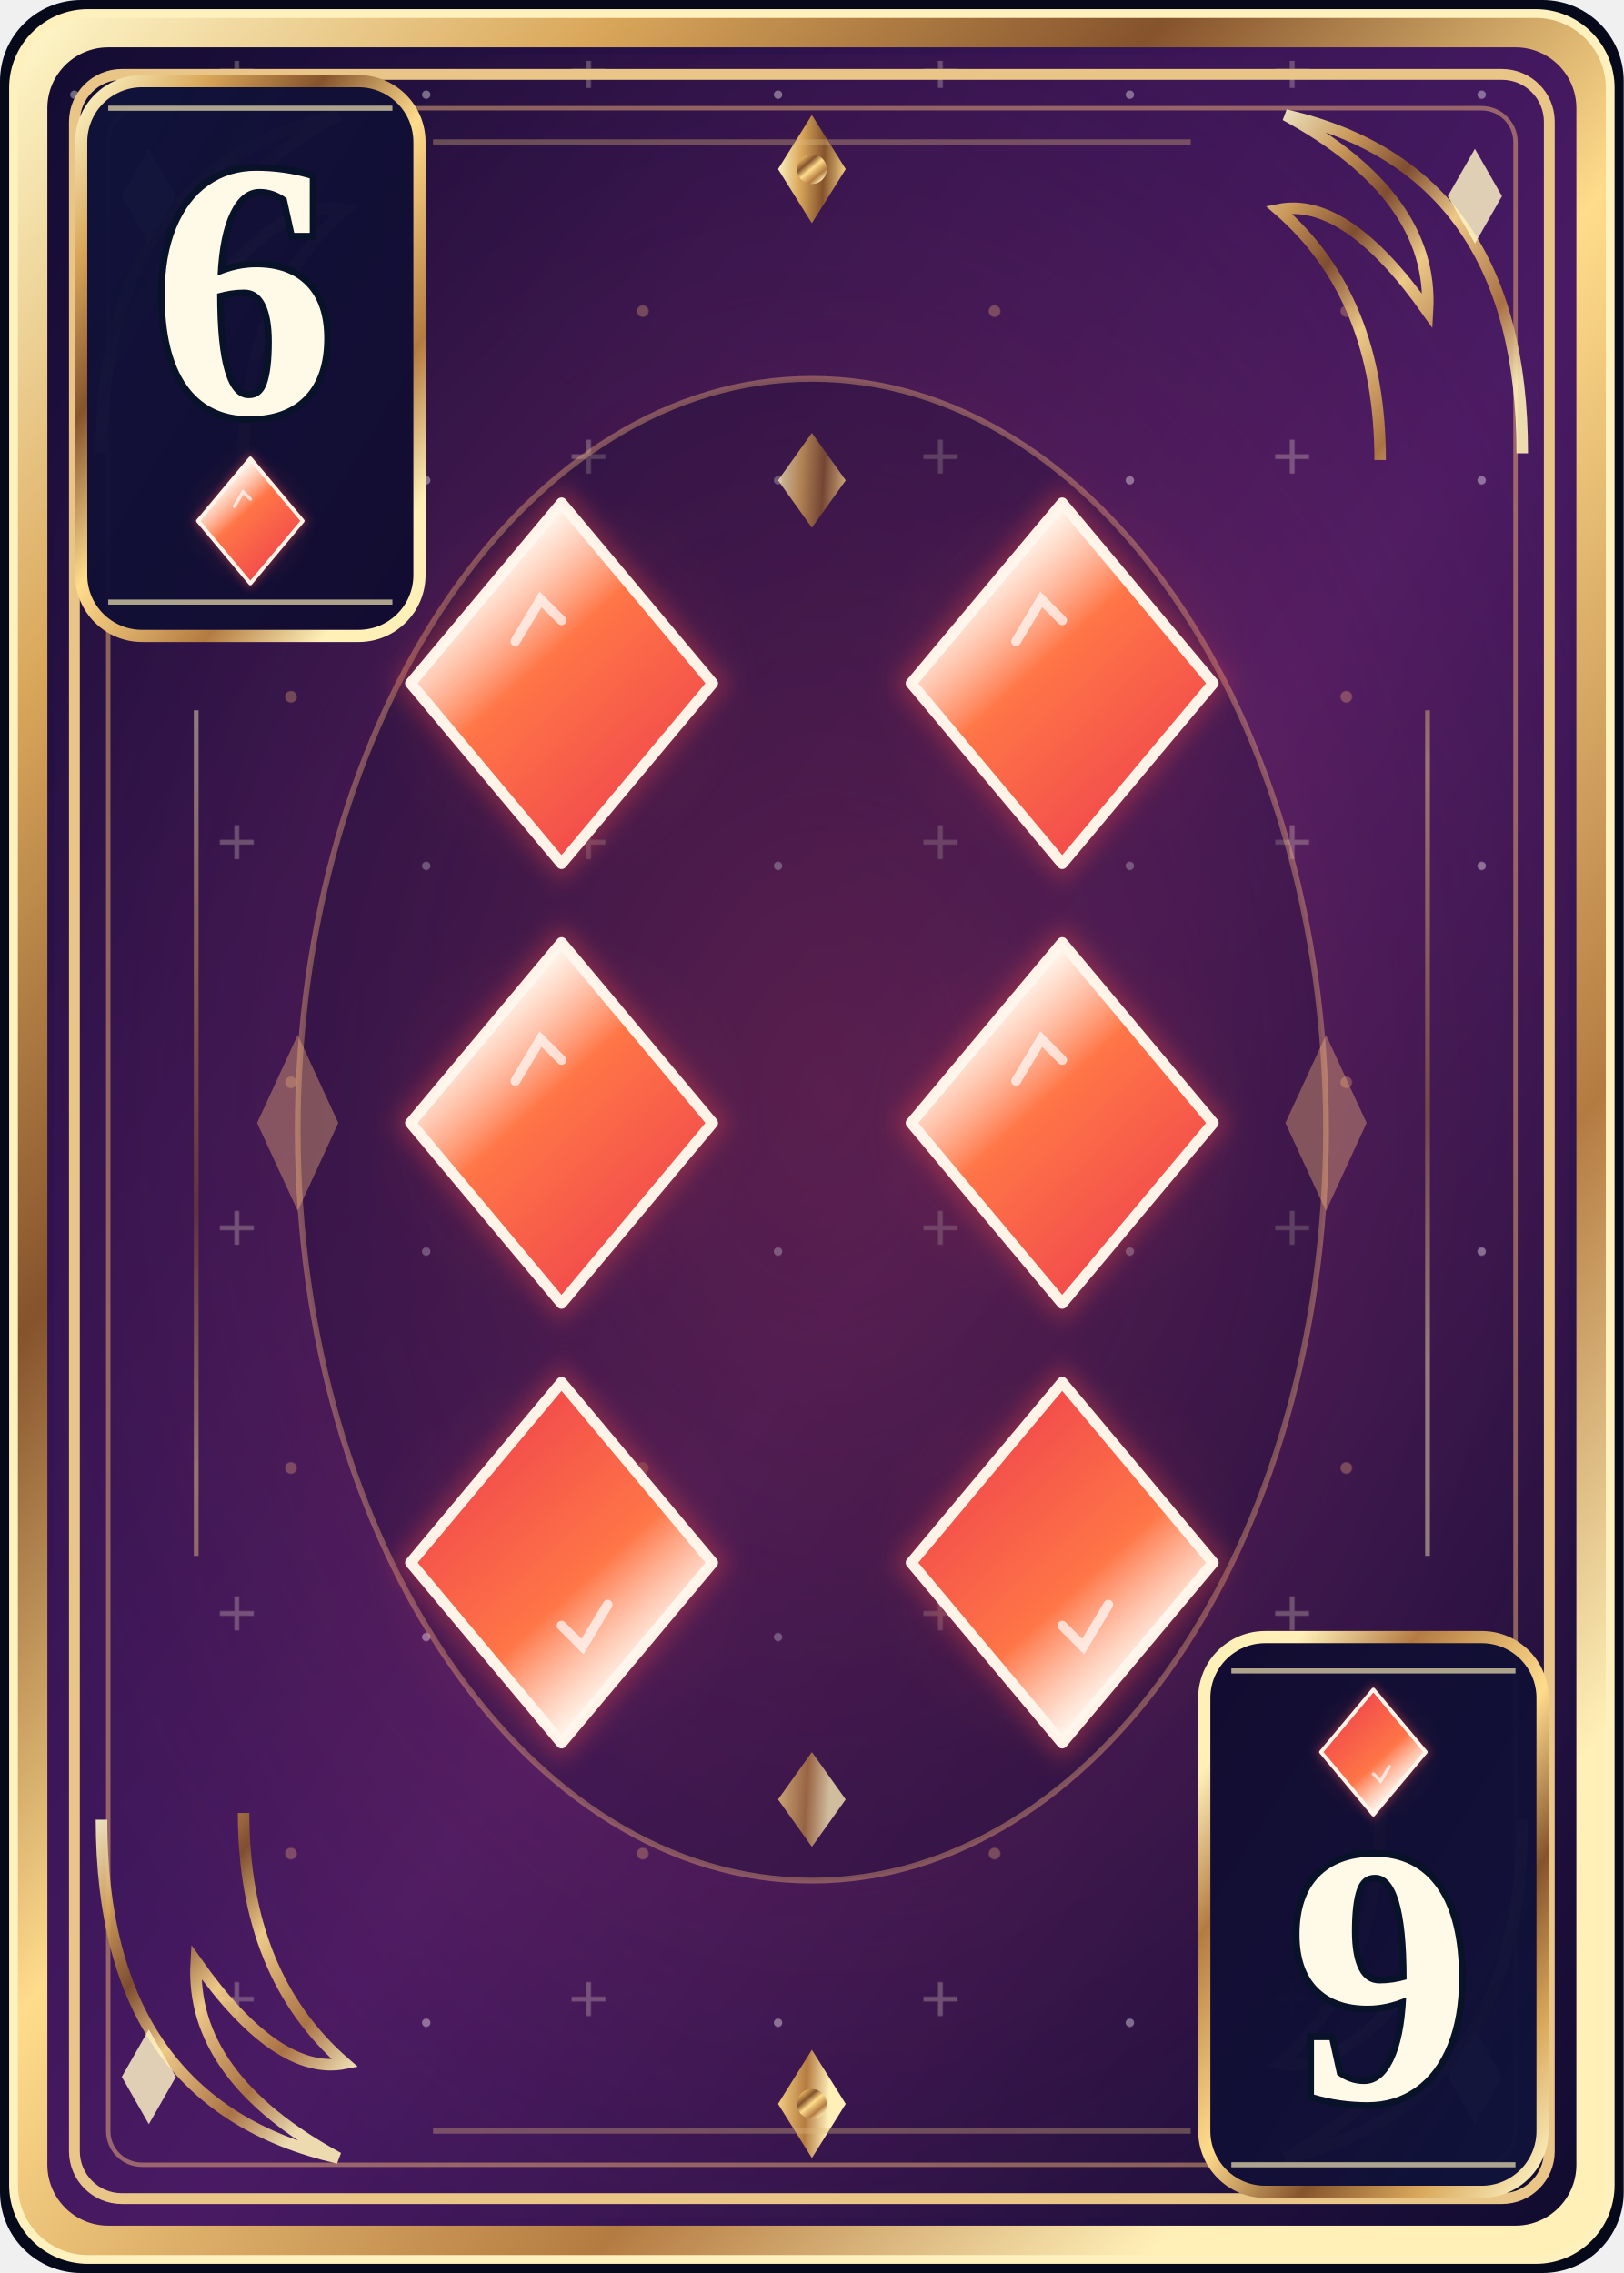
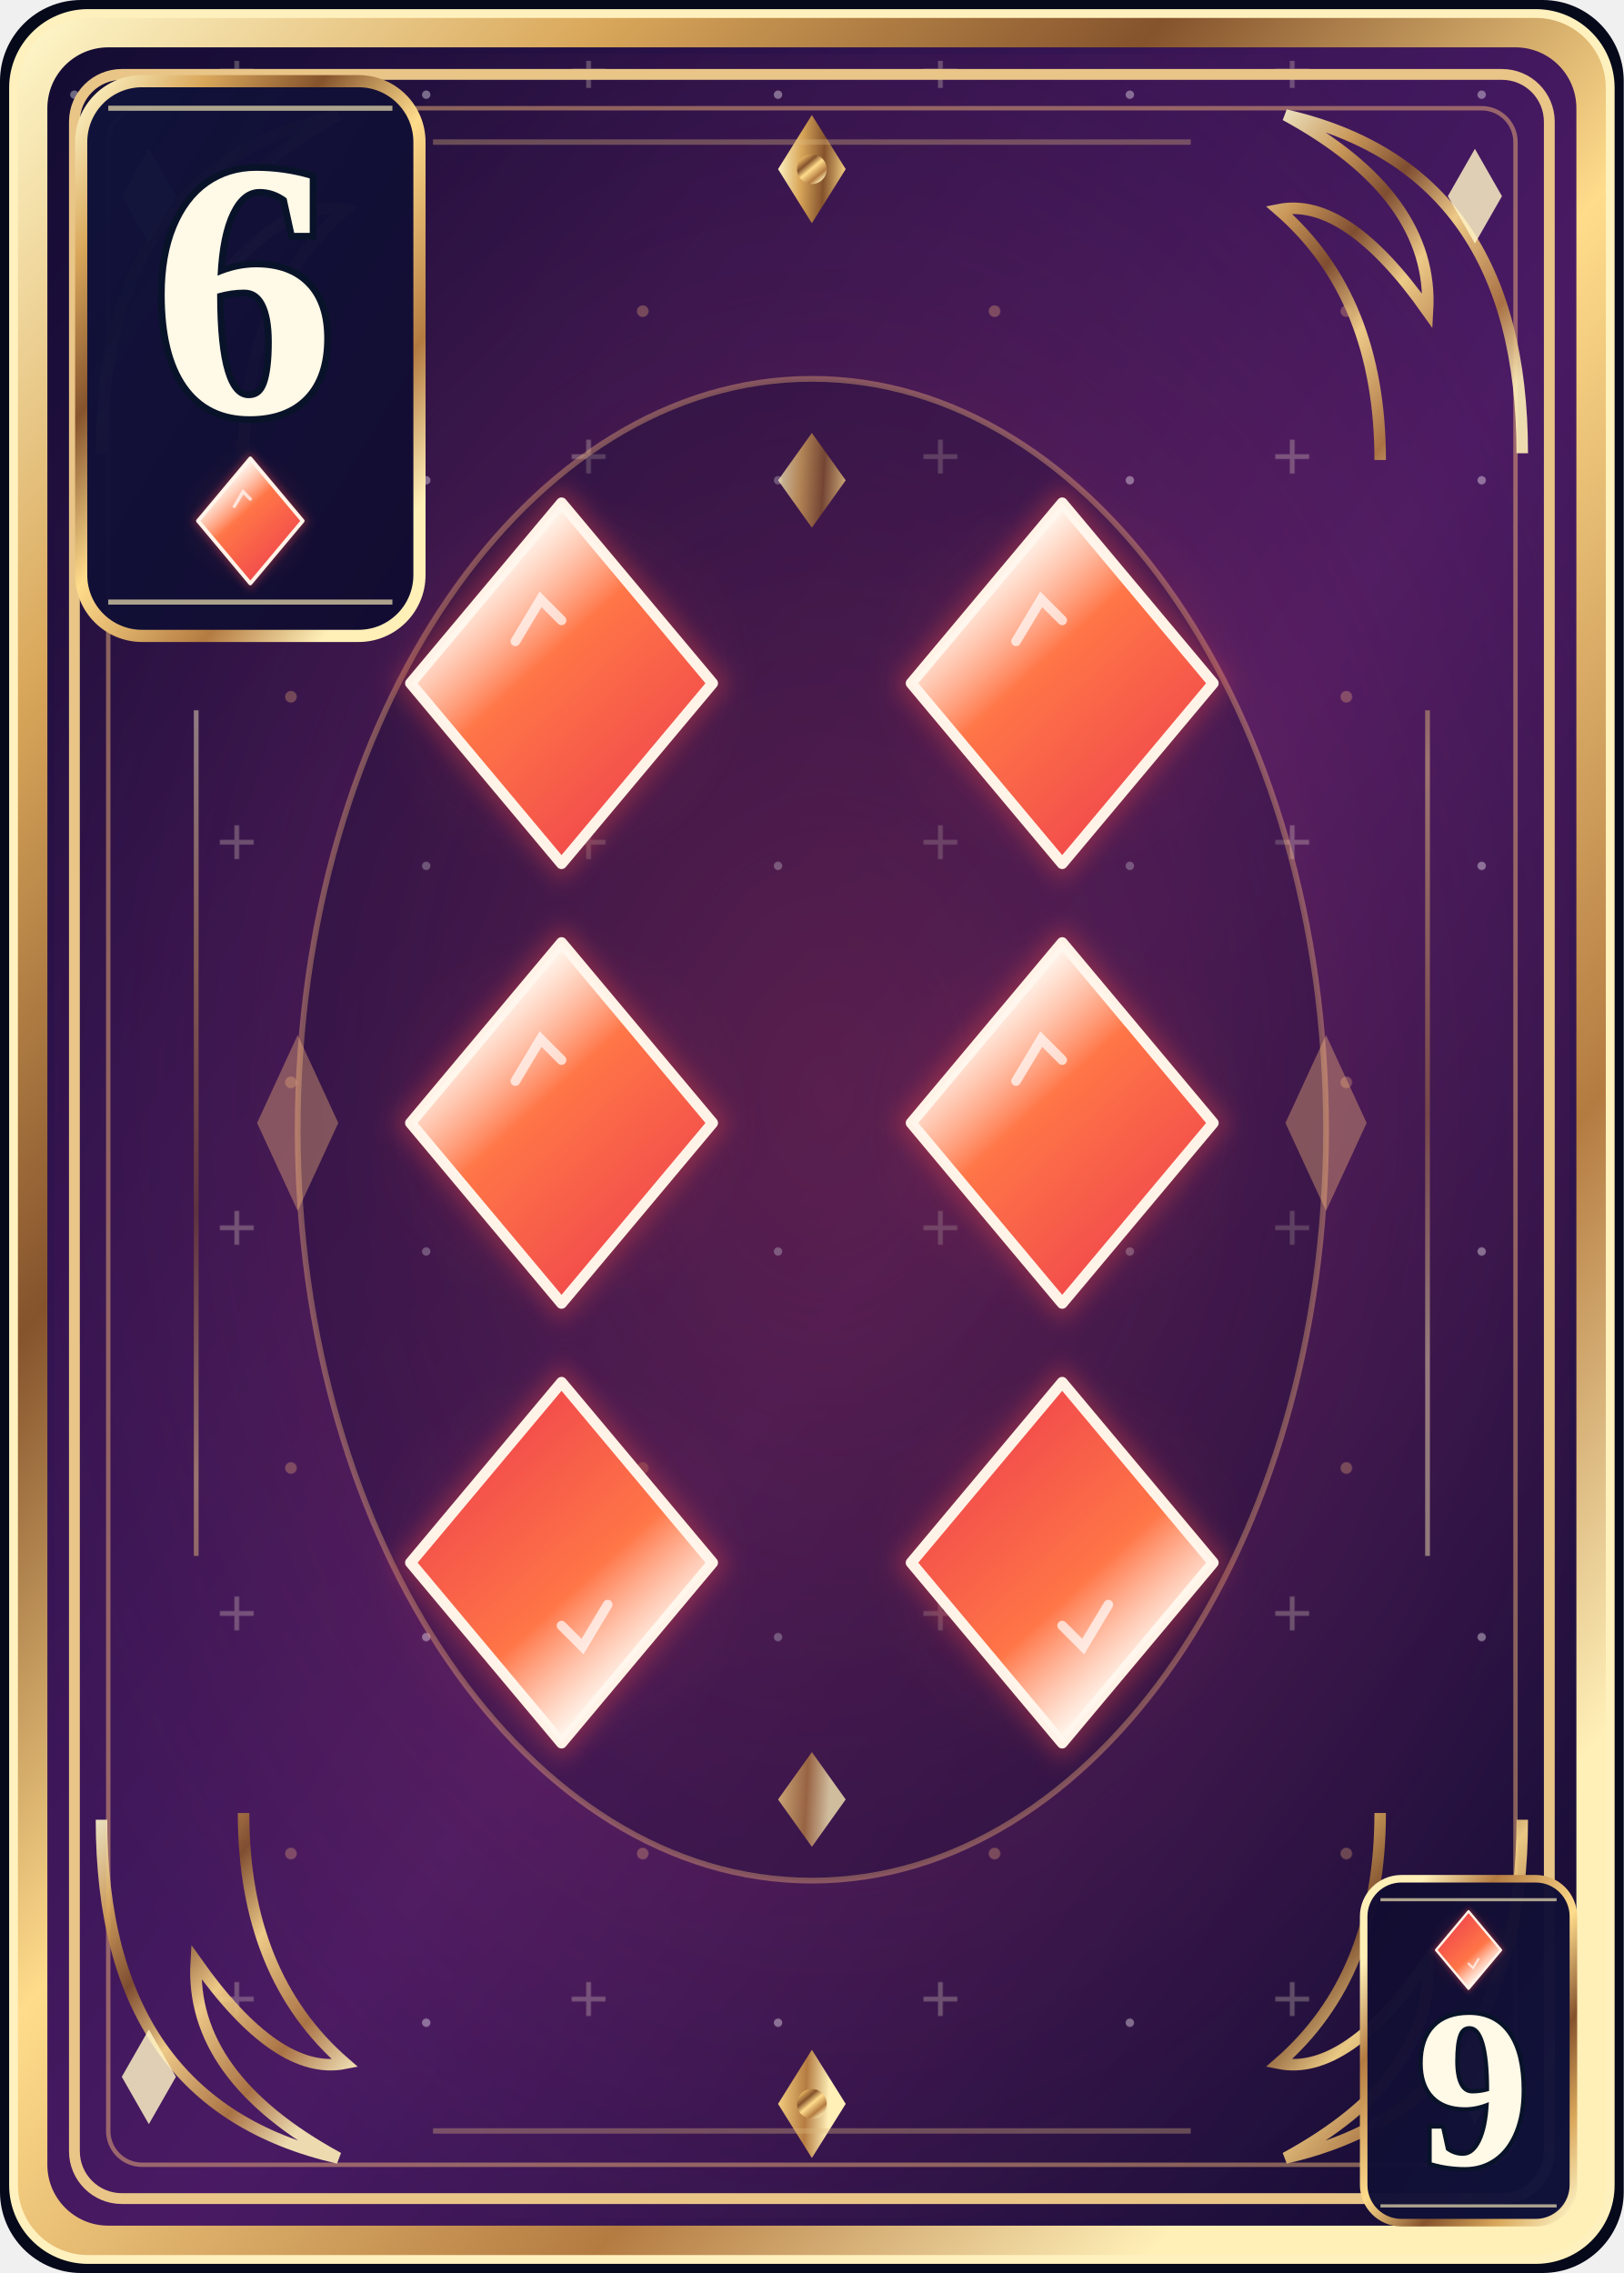
<svg xmlns="http://www.w3.org/2000/svg" viewBox="0 0 240 336" width="240" height="336" role="img" aria-label="6 of Diamonds — Mystic Royale V3" data-theme="mystic-royale-v3" data-rank="6" data-suit="D" data-card="D-6">
  <defs>
    <linearGradient id="velvet" x1="0%" y1="0%" x2="96%" y2="100%">
      <stop offset="0%" stop-color="#130c31" />
      <stop offset="28%" stop-color="#30134f" />
      <stop offset="56%" stop-color="#491a63" />
      <stop offset="100%" stop-color="#130c31" />
    </linearGradient>
    <radialGradient id="aura" cx="51%" cy="48%" r="59%">
      <stop offset="0%" stop-color="#f34b47" stop-opacity=".27" />
      <stop offset="60%" stop-color="#f34b47" stop-opacity=".08" />
      <stop offset="100%" stop-color="#f34b47" stop-opacity="0" />
    </radialGradient>
    <linearGradient id="gold" x1="0%" y1="0%" x2="84%" y2="100%">
      <stop offset="0%" stop-color="#fff8cb" />
      <stop offset="18%" stop-color="#d9a75a" />
      <stop offset="35%" stop-color="#85532c" />
      <stop offset="53%" stop-color="#ffdc8c" />
      <stop offset="77%" stop-color="#b47b41" />
      <stop offset="94%" stop-color="#fff0b8" />
    </linearGradient>
    <linearGradient id="gem" x1="17%" y1="3%" x2="91%" y2="100%">
      <stop offset="0%" stop-color="#fffdf8" />
      <stop offset="15%" stop-color="#fff3e7" />
      <stop offset="40%" stop-color="#ff6c3a" />
      <stop offset="78%" stop-color="#f34b47" />
      <stop offset="100%" stop-color="#30134f" />
    </linearGradient>
    <linearGradient id="gemshine" x1="20%" y1="3%" x2="91%" y2="92%">
      <stop offset="0%" stop-color="#ffffff" stop-opacity=".91" />
      <stop offset="43%" stop-color="#ffffff" stop-opacity=".16" />
      <stop offset="100%" stop-color="#ffffff" stop-opacity="0" />
    </linearGradient>
    <radialGradient id="halo">
      <stop offset="0%" stop-color="#f34b47" stop-opacity=".64" />
      <stop offset="54%" stop-color="#f34b47" stop-opacity=".14" />
      <stop offset="100%" stop-color="#f34b47" stop-opacity="0" />
    </radialGradient>
    <linearGradient id="portraitFade" x1="0%" y1="0%" x2="0%" y2="100%">
      <stop offset="0%" stop-color="#130c31" stop-opacity=".03" />
      <stop offset="69%" stop-color="#130c31" stop-opacity=".05" />
      <stop offset="100%" stop-color="#130c31" stop-opacity=".89" />
    </linearGradient>
    <linearGradient id="indexBg" x1="0%" y1="0%" x2="100%" y2="100%">
      <stop offset="0%" stop-color="#10133b" stop-opacity=".98" />
      <stop offset="100%" stop-color="#130c31" stop-opacity=".98" />
    </linearGradient>
    <filter id="soft" x="-50%" y="-50%" width="200%" height="200%">
      <feGaussianBlur stdDeviation="2.6" />
    </filter>
    <pattern id="stars" width="52" height="57" patternUnits="userSpaceOnUse">
      <circle cx="11" cy="14" r=".62" fill="#fff9ff" opacity=".39" />
      <circle cx="43" cy="46" r=".86" fill="#ffbf7d" opacity=".3" />
      <path d="M35 8v5m-2.5-2.5h5" stroke="#fff2d7" stroke-width=".7" opacity=".26" />
    </pattern>
    <path id="suit" d="M0 -43 L36 0 L0 43 L-36 0Z" />
    <clipPath id="portraitClip">
      <rect x="41" y="76" width="158" height="190" rx="10" />
    </clipPath>
  </defs>
  <rect width="240" height="336" rx="12" fill="#05091a" />
  <rect x="2" y="2" width="236" height="332" rx="11" fill="url(#gold)" stroke="#fff1be" stroke-width="1.3" />
  <rect x="7" y="7" width="226" height="322" rx="9" fill="url(#velvet)" />
  <rect x="8" y="8" width="224" height="320" rx="8" fill="url(#aura)" />
  <rect x="9" y="9" width="222" height="318" rx="8" fill="url(#stars)" />
  <rect x="11" y="11" width="218" height="314" rx="7" fill="none" stroke="#e9c588" stroke-width="1.6" />
  <rect x="16" y="16" width="208" height="304" rx="5" fill="none" stroke="#ffbf7d" stroke-opacity=".46" stroke-width=".65" />
  <path d="M29 105L29 230M211 105L211 230" stroke="url(#gold)" stroke-width=".7" opacity=".46" />
  <g stroke="url(#gold)" stroke-width="1.7" fill="none" opacity=".9">
    <path d="M15 67Q15 25 50 17Q28 29 29 46Q41 29 51 31Q36 44 36 68" />
    <path d="M225 67Q225 25 190 17Q212 29 211 46Q199 29 189 31Q204 44 204 68" />
    <path d="M15 269Q15 311 50 319Q28 307 29 290Q41 307 51 305Q36 292 36 268" />
    <path d="M225 269Q225 311 190 319Q212 307 211 290Q199 307 189 305Q204 292 204 268" />
  </g>
  <g fill="#fff4c7" opacity=".83">
    <path d="M22 22l4 7-4 7-4-7Z M218 22l4 7-4 7-4-7Z M22 314l4-7-4-7-4 7Z M218 314l4-7-4-7-4 7Z" />
  </g>
  <g fill="url(#gold)">
    <path d="M120 17l5 8-5 8-5-8Z M120 319l5-8-5-8-5 8Z" />
    <circle cx="120" cy="25" r="2.2" />
    <circle cx="120" cy="311" r="2.2" />
  </g>
  <path d="M64 21h112M64 315h112" stroke="#dfb97e" stroke-width=".8" opacity=".35" />
  <ellipse cx="120" cy="167" rx="76" ry="111" fill="#130c31" opacity=".27" />
  <ellipse cx="120" cy="167" rx="76" ry="111" fill="none" stroke="#ffbf7d" stroke-width=".85" opacity=".36" />
  <path d="M120 64l5 7-5 7-5-7ZM120 259l5 7-5 7-5-7Z" fill="url(#gold)" opacity=".76" />
  <path d="M44 153l6 13-6 13-6-13ZM196 153l6 13-6 13-6-13Z" fill="#ffbf7d" opacity=".36" />
  <g class="royal-pip" transform="translate(83 101) rotate(0) scale(0.62)">
    <circle r="47" fill="url(#halo)" opacity=".40" />
    <use href="#suit" fill="#f34b47" stroke="#f34b47" stroke-width="6" filter="url(#soft)" opacity=".35" />
    <use href="#suit" fill="url(#gem)" stroke="#fff3e7" stroke-width="2.6" stroke-linejoin="round" />
    <use href="#suit" fill="url(#gemshine)" opacity=".41" />
    <path d="M-11 -10L-5 -20L0 -15" fill="none" stroke="#ffffff" stroke-width="2.3" opacity=".68" stroke-linecap="round" />
  </g>
  <g class="royal-pip" transform="translate(157 101) rotate(0) scale(0.62)">
    <circle r="47" fill="url(#halo)" opacity=".40" />
    <use href="#suit" fill="#f34b47" stroke="#f34b47" stroke-width="6" filter="url(#soft)" opacity=".35" />
    <use href="#suit" fill="url(#gem)" stroke="#fff3e7" stroke-width="2.6" stroke-linejoin="round" />
    <use href="#suit" fill="url(#gemshine)" opacity=".41" />
    <path d="M-11 -10L-5 -20L0 -15" fill="none" stroke="#ffffff" stroke-width="2.3" opacity=".68" stroke-linecap="round" />
  </g>
  <g class="royal-pip" transform="translate(83 166) rotate(0) scale(0.62)">
    <circle r="47" fill="url(#halo)" opacity=".40" />
    <use href="#suit" fill="#f34b47" stroke="#f34b47" stroke-width="6" filter="url(#soft)" opacity=".35" />
    <use href="#suit" fill="url(#gem)" stroke="#fff3e7" stroke-width="2.6" stroke-linejoin="round" />
    <use href="#suit" fill="url(#gemshine)" opacity=".41" />
    <path d="M-11 -10L-5 -20L0 -15" fill="none" stroke="#ffffff" stroke-width="2.3" opacity=".68" stroke-linecap="round" />
  </g>
  <g class="royal-pip" transform="translate(157 166) rotate(0) scale(0.62)">
    <circle r="47" fill="url(#halo)" opacity=".40" />
    <use href="#suit" fill="#f34b47" stroke="#f34b47" stroke-width="6" filter="url(#soft)" opacity=".35" />
    <use href="#suit" fill="url(#gem)" stroke="#fff3e7" stroke-width="2.6" stroke-linejoin="round" />
    <use href="#suit" fill="url(#gemshine)" opacity=".41" />
    <path d="M-11 -10L-5 -20L0 -15" fill="none" stroke="#ffffff" stroke-width="2.3" opacity=".68" stroke-linecap="round" />
  </g>
  <g class="royal-pip" transform="translate(83 231) rotate(180) scale(0.62)">
    <circle r="47" fill="url(#halo)" opacity=".40" />
    <use href="#suit" fill="#f34b47" stroke="#f34b47" stroke-width="6" filter="url(#soft)" opacity=".35" />
    <use href="#suit" fill="url(#gem)" stroke="#fff3e7" stroke-width="2.6" stroke-linejoin="round" />
    <use href="#suit" fill="url(#gemshine)" opacity=".41" />
    <path d="M-11 -10L-5 -20L0 -15" fill="none" stroke="#ffffff" stroke-width="2.3" opacity=".68" stroke-linecap="round" />
  </g>
  <g class="royal-pip" transform="translate(157 231) rotate(180) scale(0.62)">
    <circle r="47" fill="url(#halo)" opacity=".40" />
    <use href="#suit" fill="#f34b47" stroke="#f34b47" stroke-width="6" filter="url(#soft)" opacity=".35" />
    <use href="#suit" fill="url(#gem)" stroke="#fff3e7" stroke-width="2.6" stroke-linejoin="round" />
    <use href="#suit" fill="url(#gemshine)" opacity=".41" />
    <path d="M-11 -10L-5 -20L0 -15" fill="none" stroke="#ffffff" stroke-width="2.3" opacity=".68" stroke-linecap="round" />
  </g>
  <g class="corner-index">
    <rect x="12" y="12" width="50" height="82" rx="9" fill="url(#indexBg)" stroke="url(#gold)" stroke-width="1.8" />
    <path d="M16 16h42M16 89h42" stroke="#fff2bd" stroke-width=".75" opacity=".65" />
    <text x="36" y="61" text-anchor="middle" font-family="Georgia,Times New Roman,serif" font-weight="bold" font-size="54" fill="#fff9e7" stroke="#081329" stroke-width="2" paint-order="stroke">6</text>
    <g class="royal-pip" transform="translate(37 77) rotate(0) scale(0.215)">
      <circle r="47" fill="url(#halo)" opacity=".40" />
      <use href="#suit" fill="#f34b47" stroke="#f34b47" stroke-width="6" filter="url(#soft)" opacity=".35" />
      <use href="#suit" fill="url(#gem)" stroke="#fff3e7" stroke-width="2.6" stroke-linejoin="round" />
      <use href="#suit" fill="url(#gemshine)" opacity=".41" />
      <path d="M-11 -10L-5 -20L0 -15" fill="none" stroke="#ffffff" stroke-width="2.3" opacity=".68" stroke-linecap="round" />
    </g>
  </g>
-   <g class="corner-index" transform="translate(240 336) rotate(180)">
+   <g class="corner-index" transform="translate(240 336) rotate(180) scale(.62)">
    <rect x="12" y="12" width="50" height="82" rx="9" fill="url(#indexBg)" stroke="url(#gold)" stroke-width="1.8" />
    <path d="M16 16h42M16 89h42" stroke="#fff2bd" stroke-width=".75" opacity=".65" />
    <text x="36" y="61" text-anchor="middle" font-family="Georgia,Times New Roman,serif" font-weight="bold" font-size="54" fill="#fff9e7" stroke="#081329" stroke-width="2" paint-order="stroke">6</text>
    <g class="royal-pip" transform="translate(37 77) rotate(0) scale(0.215)">
      <circle r="47" fill="url(#halo)" opacity=".40" />
      <use href="#suit" fill="#f34b47" stroke="#f34b47" stroke-width="6" filter="url(#soft)" opacity=".35" />
      <use href="#suit" fill="url(#gem)" stroke="#fff3e7" stroke-width="2.6" stroke-linejoin="round" />
      <use href="#suit" fill="url(#gemshine)" opacity=".41" />
      <path d="M-11 -10L-5 -20L0 -15" fill="none" stroke="#ffffff" stroke-width="2.3" opacity=".68" stroke-linecap="round" />
    </g>
  </g>
</svg>
